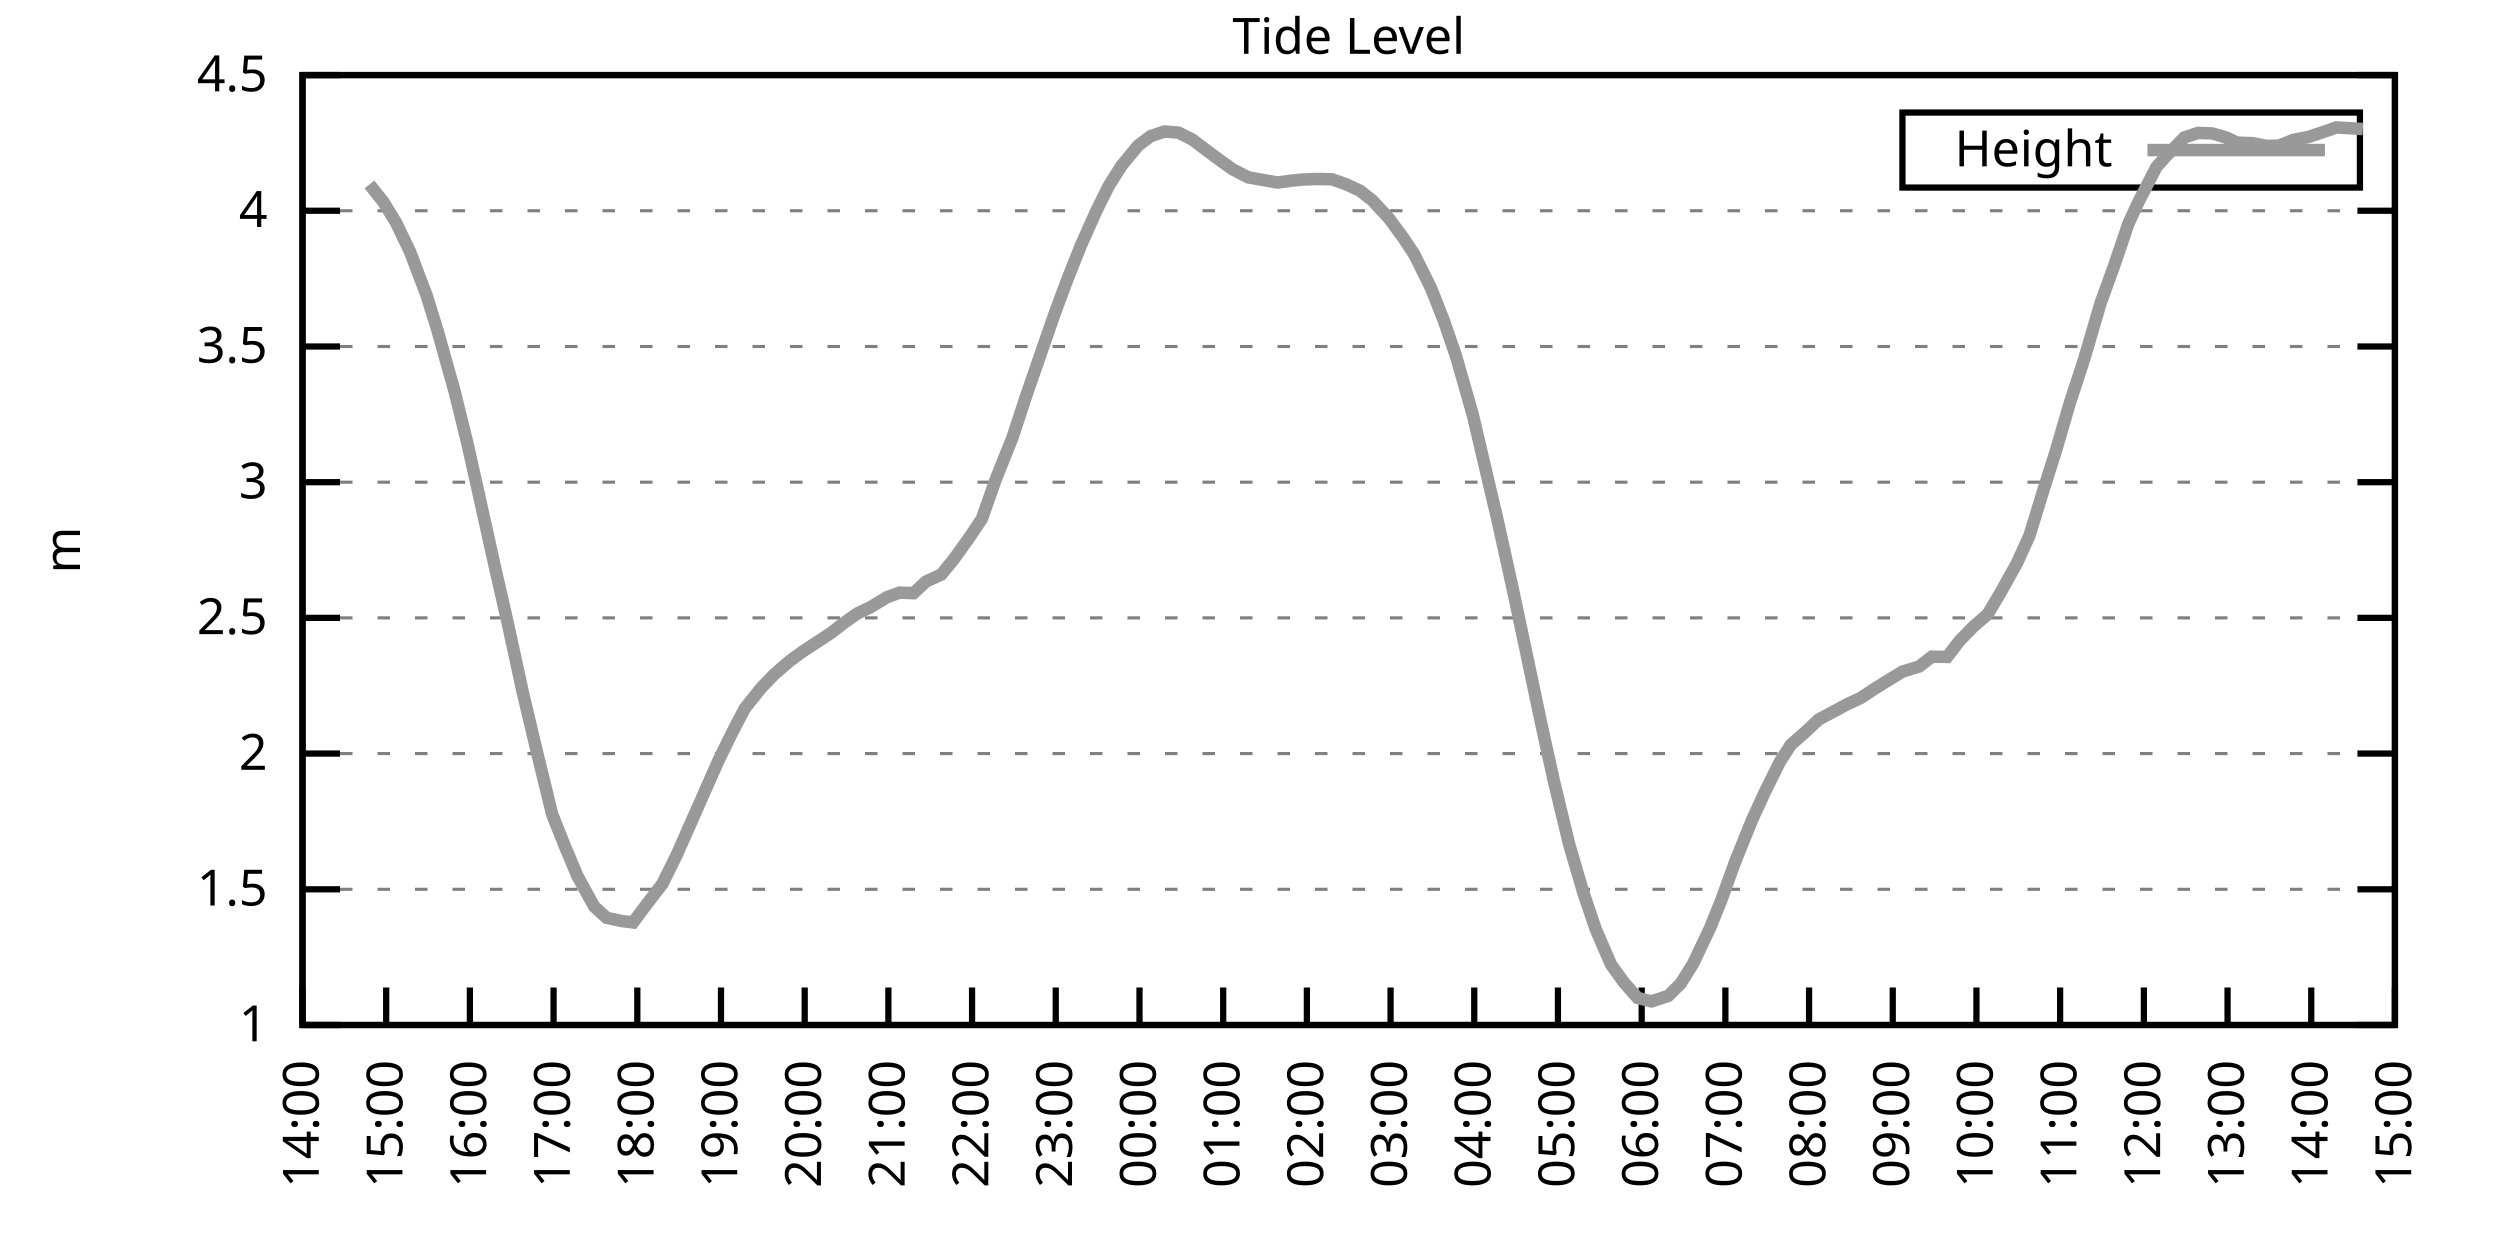
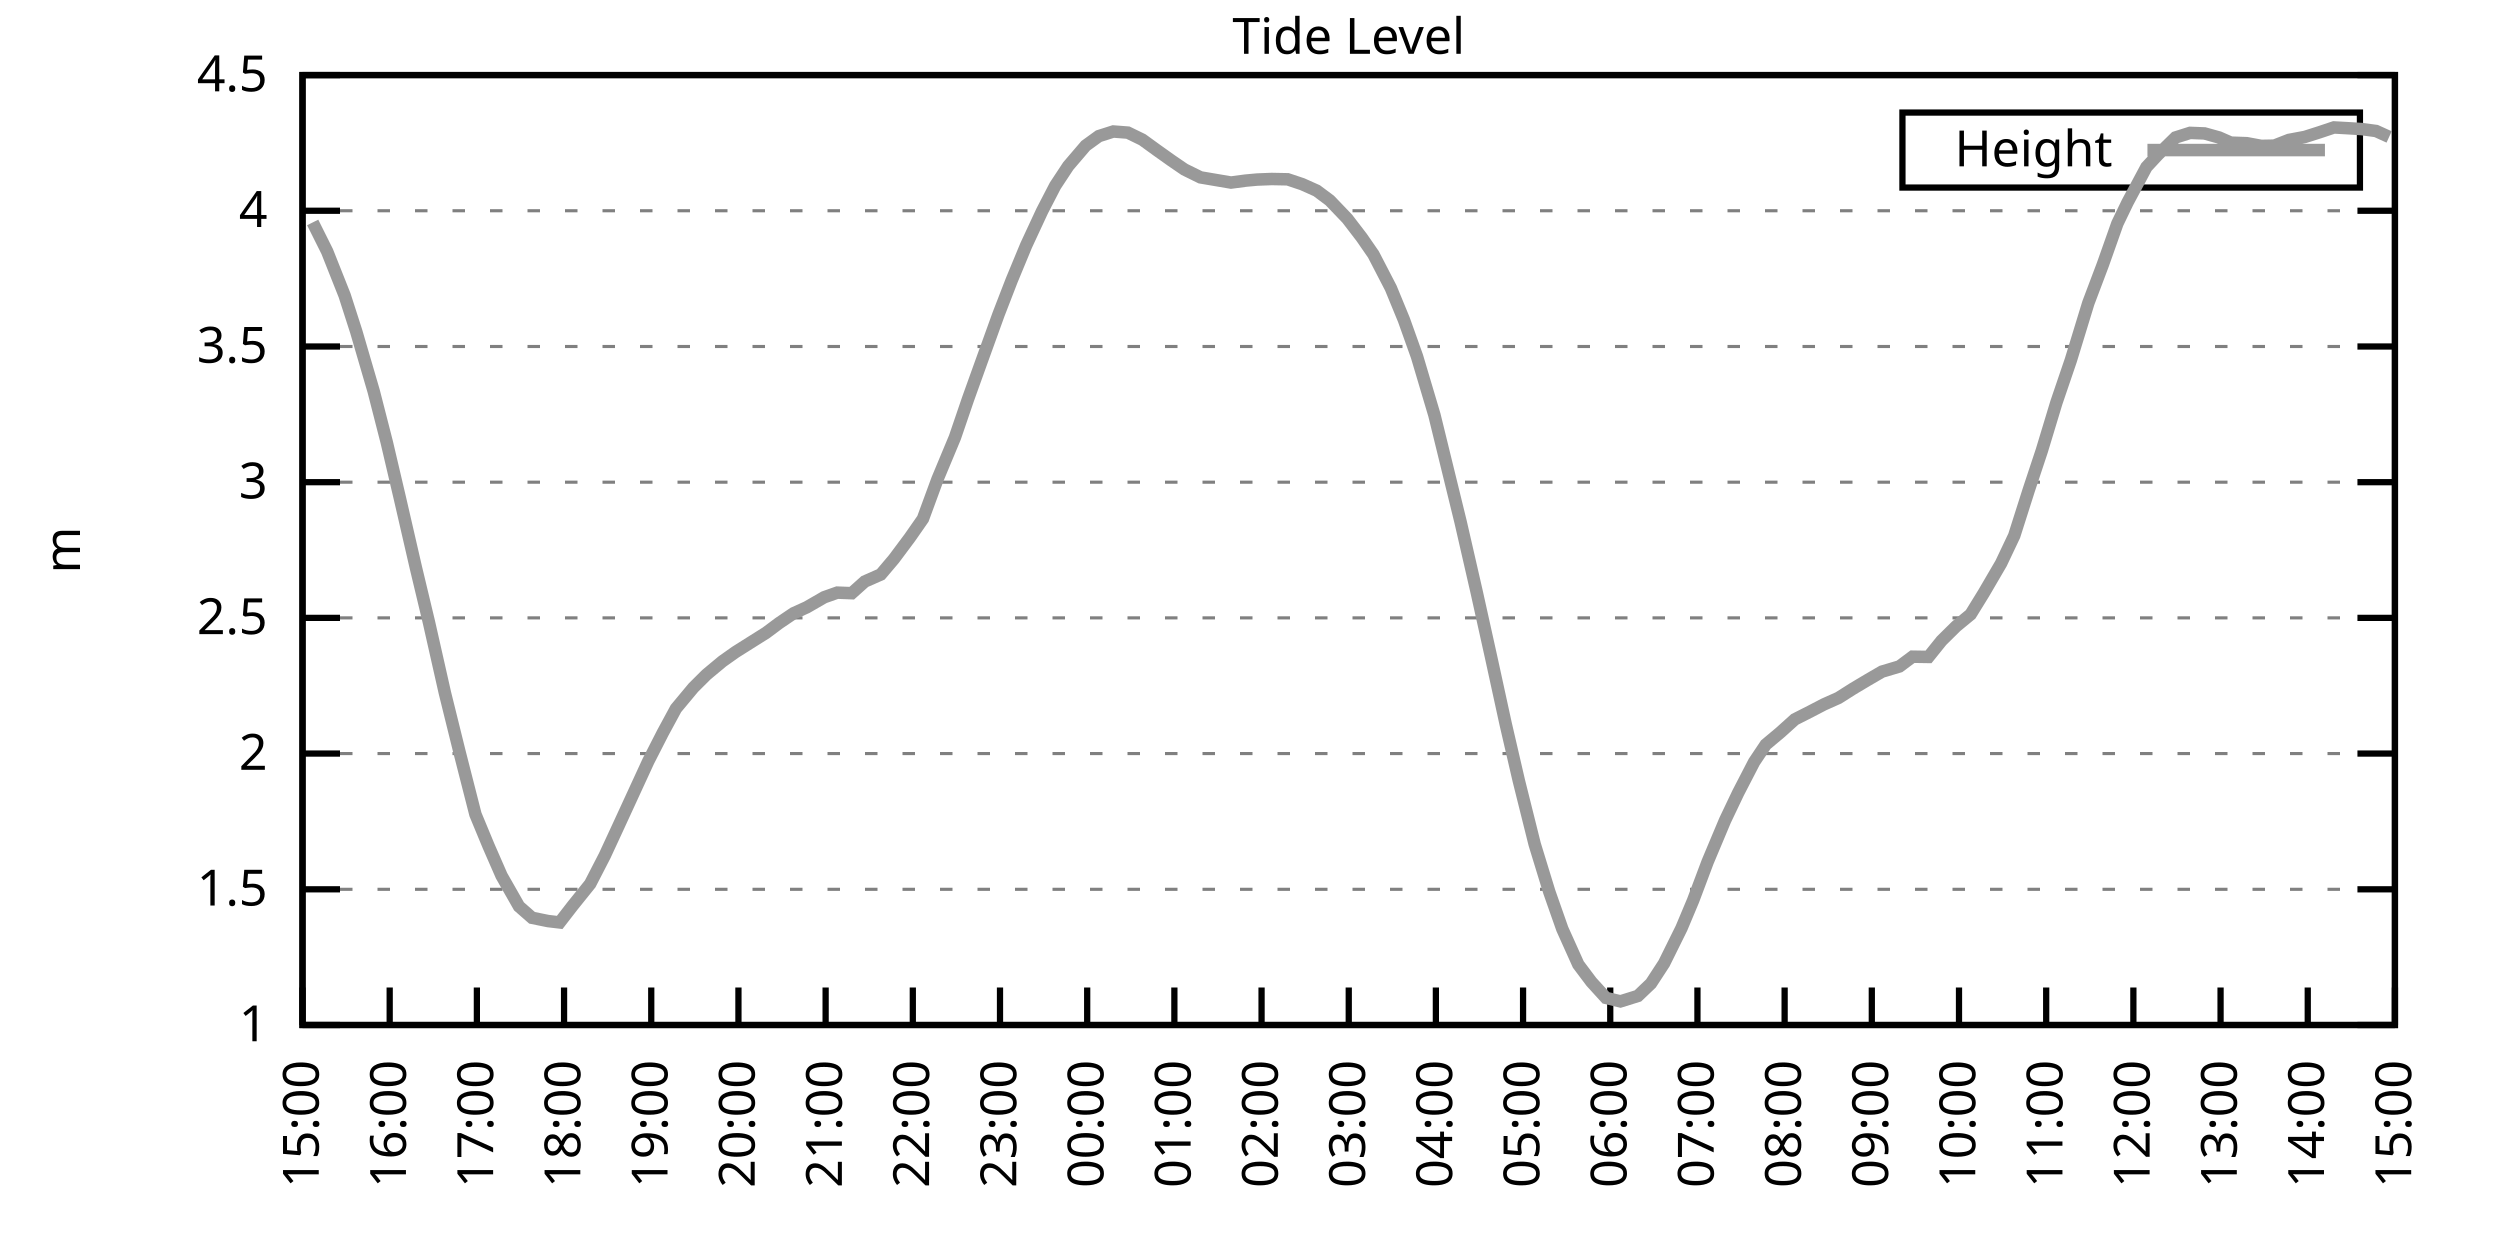
<svg xmlns="http://www.w3.org/2000/svg" xmlns:xlink="http://www.w3.org/1999/xlink" width="400" height="200" viewBox="0 0 400 200">
  <g id="gnuplot_canvas">
    <rect x="0" y="0" width="400" height="200" fill="none" />
    <defs>
      <circle id="gpDot" r="0.5" stroke-width="0.5" stroke="currentColor" />
      <path id="gpPt0" stroke-width="0.333" stroke="currentColor" d="M-1,0 h2 M0,-1 v2" />
      <path id="gpPt1" stroke-width="0.333" stroke="currentColor" d="M-1,-1 L1,1 M1,-1 L-1,1" />
      <path id="gpPt2" stroke-width="0.333" stroke="currentColor" d="M-1,0 L1,0 M0,-1 L0,1 M-1,-1 L1,1 M-1,1 L1,-1" />
      <rect id="gpPt3" stroke-width="0.333" stroke="currentColor" x="-1" y="-1" width="2" height="2" />
      <rect id="gpPt4" stroke-width="0.333" stroke="currentColor" fill="currentColor" x="-1" y="-1" width="2" height="2" />
      <circle id="gpPt5" stroke-width="0.333" stroke="currentColor" cx="0" cy="0" r="1" />
      <use xlink:href="#gpPt5" id="gpPt6" fill="currentColor" stroke="none" />
      <path id="gpPt7" stroke-width="0.333" stroke="currentColor" d="M0,-1.33 L-1.33,0.67 L1.33,0.67 z" />
      <use xlink:href="#gpPt7" id="gpPt8" fill="currentColor" stroke="none" />
      <use xlink:href="#gpPt7" id="gpPt9" stroke="currentColor" transform="rotate(180)" />
      <use xlink:href="#gpPt9" id="gpPt10" fill="currentColor" stroke="none" />
      <use xlink:href="#gpPt3" id="gpPt11" stroke="currentColor" transform="rotate(45)" />
      <use xlink:href="#gpPt11" id="gpPt12" fill="currentColor" stroke="none" />
      <path id="gpPt13" stroke-width="0.333" stroke="currentColor" d="M0,1.330 L1.265,0.411 L0.782,-1.067 L-0.782,-1.076 L-1.265,0.411 z" />
      <use xlink:href="#gpPt13" id="gpPt14" fill="currentColor" stroke="none" />
      <filter id="textbox" filterUnits="objectBoundingBox" x="0" y="0" height="1" width="1">
        <feFlood flood-color="white" flood-opacity="1" result="bgnd" />
        <feComposite in="SourceGraphic" in2="bgnd" operator="atop" />
      </filter>
      <filter id="greybox" filterUnits="objectBoundingBox" x="0" y="0" height="1" width="1">
        <feFlood flood-color="lightgrey" flood-opacity="1" result="grey" />
        <feComposite in="SourceGraphic" in2="grey" operator="atop" />
      </filter>
    </defs>
    <g fill="none" color="white" stroke="currentColor" stroke-width="1.00" stroke-linecap="butt" stroke-linejoin="miter">
</g>
    <g fill="none" color="black" stroke="currentColor" stroke-width="1.00" stroke-linecap="butt" stroke-linejoin="miter">
      <g stroke="none" shape-rendering="crispEdges">
        <polygon fill="rgb(255, 255, 255)" points="48.40,164.00 383.18,164.00 383.18,12.02 48.40,12.02 " />
      </g>
    </g>
    <g fill="none" color="black" stroke="currentColor" stroke-width="1.00" stroke-linecap="butt" stroke-linejoin="miter">
</g>
    <g fill="none" color="black" stroke="black" stroke-width="0.50" stroke-linecap="butt" stroke-linejoin="miter">
</g>
    <g fill="none" color="gray" stroke="currentColor" stroke-width="0.50" stroke-linecap="butt" stroke-linejoin="miter">
      <path stroke="gray" stroke-dasharray="2,4" class="gridline" d="M48.40,164.00 L383.19,164.00  " />
    </g>
    <g fill="none" color="gray" stroke="gray" stroke-width="1.00" stroke-linecap="butt" stroke-linejoin="miter">
</g>
    <g fill="none" color="black" stroke="currentColor" stroke-width="1.00" stroke-linecap="butt" stroke-linejoin="miter">
      <path stroke="black" d="M48.40,164.00 L54.40,164.00 M383.19,164.00 L377.19,164.00  " />
      <g transform="translate(42.80,166.60)" stroke="none" fill="black" font-family="Sans" font-size="8.00" text-anchor="end">
        <text>
          <tspan font-family="Sans"> 1</tspan>
        </text>
      </g>
    </g>
    <g fill="none" color="black" stroke="currentColor" stroke-width="1.00" stroke-linecap="butt" stroke-linejoin="miter">
</g>
    <g fill="none" color="black" stroke="black" stroke-width="0.50" stroke-linecap="butt" stroke-linejoin="miter">
</g>
    <g fill="none" color="gray" stroke="currentColor" stroke-width="0.50" stroke-linecap="butt" stroke-linejoin="miter">
      <path stroke="gray" stroke-dasharray="2,4" class="gridline" d="M48.40,142.29 L383.19,142.29  " />
    </g>
    <g fill="none" color="gray" stroke="gray" stroke-width="1.00" stroke-linecap="butt" stroke-linejoin="miter">
</g>
    <g fill="none" color="black" stroke="currentColor" stroke-width="1.00" stroke-linecap="butt" stroke-linejoin="miter">
      <path stroke="black" d="M48.40,142.29 L54.40,142.29 M383.19,142.29 L377.19,142.29  " />
      <g transform="translate(42.80,144.89)" stroke="none" fill="black" font-family="Sans" font-size="8.00" text-anchor="end">
        <text>
          <tspan font-family="Sans"> 1.5</tspan>
        </text>
      </g>
    </g>
    <g fill="none" color="black" stroke="currentColor" stroke-width="1.00" stroke-linecap="butt" stroke-linejoin="miter">
</g>
    <g fill="none" color="black" stroke="black" stroke-width="0.50" stroke-linecap="butt" stroke-linejoin="miter">
</g>
    <g fill="none" color="gray" stroke="currentColor" stroke-width="0.50" stroke-linecap="butt" stroke-linejoin="miter">
      <path stroke="gray" stroke-dasharray="2,4" class="gridline" d="M48.40,120.57 L383.19,120.57  " />
    </g>
    <g fill="none" color="gray" stroke="gray" stroke-width="1.00" stroke-linecap="butt" stroke-linejoin="miter">
</g>
    <g fill="none" color="black" stroke="currentColor" stroke-width="1.00" stroke-linecap="butt" stroke-linejoin="miter">
      <path stroke="black" d="M48.40,120.57 L54.40,120.57 M383.19,120.57 L377.19,120.57  " />
      <g transform="translate(42.80,123.17)" stroke="none" fill="black" font-family="Sans" font-size="8.00" text-anchor="end">
        <text>
          <tspan font-family="Sans"> 2</tspan>
        </text>
      </g>
    </g>
    <g fill="none" color="black" stroke="currentColor" stroke-width="1.00" stroke-linecap="butt" stroke-linejoin="miter">
</g>
    <g fill="none" color="black" stroke="black" stroke-width="0.50" stroke-linecap="butt" stroke-linejoin="miter">
</g>
    <g fill="none" color="gray" stroke="currentColor" stroke-width="0.50" stroke-linecap="butt" stroke-linejoin="miter">
      <path stroke="gray" stroke-dasharray="2,4" class="gridline" d="M48.40,98.86 L383.19,98.86  " />
    </g>
    <g fill="none" color="gray" stroke="gray" stroke-width="1.00" stroke-linecap="butt" stroke-linejoin="miter">
</g>
    <g fill="none" color="black" stroke="currentColor" stroke-width="1.00" stroke-linecap="butt" stroke-linejoin="miter">
      <path stroke="black" d="M48.40,98.86 L54.40,98.86 M383.19,98.86 L377.19,98.86  " />
      <g transform="translate(42.80,101.46)" stroke="none" fill="black" font-family="Sans" font-size="8.00" text-anchor="end">
        <text>
          <tspan font-family="Sans"> 2.5</tspan>
        </text>
      </g>
    </g>
    <g fill="none" color="black" stroke="currentColor" stroke-width="1.00" stroke-linecap="butt" stroke-linejoin="miter">
</g>
    <g fill="none" color="black" stroke="black" stroke-width="0.50" stroke-linecap="butt" stroke-linejoin="miter">
</g>
    <g fill="none" color="gray" stroke="currentColor" stroke-width="0.50" stroke-linecap="butt" stroke-linejoin="miter">
      <path stroke="gray" stroke-dasharray="2,4" class="gridline" d="M48.40,77.15 L383.19,77.15  " />
    </g>
    <g fill="none" color="gray" stroke="gray" stroke-width="1.00" stroke-linecap="butt" stroke-linejoin="miter">
</g>
    <g fill="none" color="black" stroke="currentColor" stroke-width="1.00" stroke-linecap="butt" stroke-linejoin="miter">
      <path stroke="black" d="M48.40,77.15 L54.40,77.15 M383.19,77.15 L377.19,77.15  " />
      <g transform="translate(42.80,79.75)" stroke="none" fill="black" font-family="Sans" font-size="8.00" text-anchor="end">
        <text>
          <tspan font-family="Sans"> 3</tspan>
        </text>
      </g>
    </g>
    <g fill="none" color="black" stroke="currentColor" stroke-width="1.00" stroke-linecap="butt" stroke-linejoin="miter">
</g>
    <g fill="none" color="black" stroke="black" stroke-width="0.50" stroke-linecap="butt" stroke-linejoin="miter">
</g>
    <g fill="none" color="gray" stroke="currentColor" stroke-width="0.50" stroke-linecap="butt" stroke-linejoin="miter">
      <path stroke="gray" stroke-dasharray="2,4" class="gridline" d="M48.40,55.44 L383.19,55.44  " />
    </g>
    <g fill="none" color="gray" stroke="gray" stroke-width="1.00" stroke-linecap="butt" stroke-linejoin="miter">
</g>
    <g fill="none" color="black" stroke="currentColor" stroke-width="1.00" stroke-linecap="butt" stroke-linejoin="miter">
      <path stroke="black" d="M48.40,55.44 L54.40,55.44 M383.19,55.44 L377.19,55.44  " />
      <g transform="translate(42.80,58.04)" stroke="none" fill="black" font-family="Sans" font-size="8.00" text-anchor="end">
        <text>
          <tspan font-family="Sans"> 3.5</tspan>
        </text>
      </g>
    </g>
    <g fill="none" color="black" stroke="currentColor" stroke-width="1.00" stroke-linecap="butt" stroke-linejoin="miter">
</g>
    <g fill="none" color="black" stroke="black" stroke-width="0.50" stroke-linecap="butt" stroke-linejoin="miter">
</g>
    <g fill="none" color="gray" stroke="currentColor" stroke-width="0.50" stroke-linecap="butt" stroke-linejoin="miter">
      <path stroke="gray" stroke-dasharray="2,4" class="gridline" d="M48.40,33.72 L383.19,33.72  " />
    </g>
    <g fill="none" color="gray" stroke="gray" stroke-width="1.00" stroke-linecap="butt" stroke-linejoin="miter">
</g>
    <g fill="none" color="black" stroke="currentColor" stroke-width="1.00" stroke-linecap="butt" stroke-linejoin="miter">
      <path stroke="black" d="M48.40,33.72 L54.40,33.72 M383.19,33.72 L377.19,33.72  " />
      <g transform="translate(42.80,36.32)" stroke="none" fill="black" font-family="Sans" font-size="8.00" text-anchor="end">
        <text>
          <tspan font-family="Sans"> 4</tspan>
        </text>
      </g>
    </g>
    <g fill="none" color="black" stroke="currentColor" stroke-width="1.00" stroke-linecap="butt" stroke-linejoin="miter">
</g>
    <g fill="none" color="black" stroke="black" stroke-width="0.50" stroke-linecap="butt" stroke-linejoin="miter">
</g>
    <g fill="none" color="gray" stroke="currentColor" stroke-width="0.50" stroke-linecap="butt" stroke-linejoin="miter">
      <path stroke="gray" stroke-dasharray="2,4" class="gridline" d="M48.40,12.01 L383.19,12.01  " />
    </g>
    <g fill="none" color="gray" stroke="gray" stroke-width="1.00" stroke-linecap="butt" stroke-linejoin="miter">
</g>
    <g fill="none" color="black" stroke="currentColor" stroke-width="1.00" stroke-linecap="butt" stroke-linejoin="miter">
      <path stroke="black" d="M48.40,12.01 L54.40,12.01 M383.19,12.01 L377.19,12.01  " />
      <g transform="translate(42.80,14.61)" stroke="none" fill="black" font-family="Sans" font-size="8.00" text-anchor="end">
        <text>
          <tspan font-family="Sans"> 4.5</tspan>
        </text>
      </g>
    </g>
    <g fill="none" color="black" stroke="currentColor" stroke-width="1.00" stroke-linecap="butt" stroke-linejoin="miter">
      <path stroke="black" d="M48.40,164.00 L48.40,158.00  " />
      <g transform="translate(51.00,169.60) rotate(270.00)" stroke="none" fill="black" font-family="Sans" font-size="8.00" text-anchor="end">
        <text>
-           <tspan font-family="Sans">14:00</tspan>
-         </text>
-       </g>
-     </g>
-     <g fill="none" color="black" stroke="currentColor" stroke-width="1.00" stroke-linecap="butt" stroke-linejoin="miter">
-       <path stroke="black" d="M61.79,164.00 L61.79,158.00  " />
-       <g transform="translate(64.39,169.60) rotate(270.00)" stroke="none" fill="black" font-family="Sans" font-size="8.00" text-anchor="end">
-         <text>
          <tspan font-family="Sans">15:00</tspan>
        </text>
      </g>
    </g>
    <g fill="none" color="black" stroke="currentColor" stroke-width="1.00" stroke-linecap="butt" stroke-linejoin="miter">
-       <path stroke="black" d="M75.18,164.00 L75.18,158.00  " />
-       <g transform="translate(77.78,169.60) rotate(270.00)" stroke="none" fill="black" font-family="Sans" font-size="8.00" text-anchor="end">
+       <path stroke="black" d="M62.35,164.00 L62.35,158.00  " />
+       <g transform="translate(64.95,169.60) rotate(270.00)" stroke="none" fill="black" font-family="Sans" font-size="8.00" text-anchor="end">
        <text>
          <tspan font-family="Sans">16:00</tspan>
        </text>
      </g>
    </g>
    <g fill="none" color="black" stroke="currentColor" stroke-width="1.00" stroke-linecap="butt" stroke-linejoin="miter">
-       <path stroke="black" d="M88.57,164.00 L88.57,158.00  " />
-       <g transform="translate(91.17,169.60) rotate(270.00)" stroke="none" fill="black" font-family="Sans" font-size="8.00" text-anchor="end">
+       <path stroke="black" d="M76.30,164.00 L76.30,158.00  " />
+       <g transform="translate(78.90,169.60) rotate(270.00)" stroke="none" fill="black" font-family="Sans" font-size="8.00" text-anchor="end">
        <text>
          <tspan font-family="Sans">17:00</tspan>
        </text>
      </g>
    </g>
    <g fill="none" color="black" stroke="currentColor" stroke-width="1.00" stroke-linecap="butt" stroke-linejoin="miter">
-       <path stroke="black" d="M101.97,164.00 L101.97,158.00  " />
-       <g transform="translate(104.57,169.60) rotate(270.00)" stroke="none" fill="black" font-family="Sans" font-size="8.00" text-anchor="end">
+       <path stroke="black" d="M90.25,164.00 L90.25,158.00  " />
+       <g transform="translate(92.85,169.60) rotate(270.00)" stroke="none" fill="black" font-family="Sans" font-size="8.00" text-anchor="end">
        <text>
          <tspan font-family="Sans">18:00</tspan>
        </text>
      </g>
    </g>
    <g fill="none" color="black" stroke="currentColor" stroke-width="1.00" stroke-linecap="butt" stroke-linejoin="miter">
-       <path stroke="black" d="M115.36,164.00 L115.36,158.00  " />
-       <g transform="translate(117.96,169.60) rotate(270.00)" stroke="none" fill="black" font-family="Sans" font-size="8.00" text-anchor="end">
+       <path stroke="black" d="M104.20,164.00 L104.20,158.00  " />
+       <g transform="translate(106.80,169.60) rotate(270.00)" stroke="none" fill="black" font-family="Sans" font-size="8.00" text-anchor="end">
        <text>
          <tspan font-family="Sans">19:00</tspan>
        </text>
      </g>
    </g>
    <g fill="none" color="black" stroke="currentColor" stroke-width="1.00" stroke-linecap="butt" stroke-linejoin="miter">
-       <path stroke="black" d="M128.75,164.00 L128.75,158.00  " />
-       <g transform="translate(131.35,169.60) rotate(270.00)" stroke="none" fill="black" font-family="Sans" font-size="8.00" text-anchor="end">
+       <path stroke="black" d="M118.15,164.00 L118.15,158.00  " />
+       <g transform="translate(120.75,169.60) rotate(270.00)" stroke="none" fill="black" font-family="Sans" font-size="8.00" text-anchor="end">
        <text>
          <tspan font-family="Sans">20:00</tspan>
        </text>
      </g>
    </g>
    <g fill="none" color="black" stroke="currentColor" stroke-width="1.00" stroke-linecap="butt" stroke-linejoin="miter">
-       <path stroke="black" d="M142.14,164.00 L142.14,158.00  " />
-       <g transform="translate(144.74,169.60) rotate(270.00)" stroke="none" fill="black" font-family="Sans" font-size="8.00" text-anchor="end">
+       <path stroke="black" d="M132.10,164.00 L132.10,158.00  " />
+       <g transform="translate(134.70,169.60) rotate(270.00)" stroke="none" fill="black" font-family="Sans" font-size="8.00" text-anchor="end">
        <text>
          <tspan font-family="Sans">21:00</tspan>
        </text>
      </g>
    </g>
    <g fill="none" color="black" stroke="currentColor" stroke-width="1.00" stroke-linecap="butt" stroke-linejoin="miter">
-       <path stroke="black" d="M155.53,164.00 L155.53,158.00  " />
-       <g transform="translate(158.13,169.60) rotate(270.00)" stroke="none" fill="black" font-family="Sans" font-size="8.00" text-anchor="end">
+       <path stroke="black" d="M146.05,164.00 L146.05,158.00  " />
+       <g transform="translate(148.65,169.60) rotate(270.00)" stroke="none" fill="black" font-family="Sans" font-size="8.00" text-anchor="end">
        <text>
          <tspan font-family="Sans">22:00</tspan>
        </text>
      </g>
    </g>
    <g fill="none" color="black" stroke="currentColor" stroke-width="1.00" stroke-linecap="butt" stroke-linejoin="miter">
-       <path stroke="black" d="M168.92,164.00 L168.92,158.00  " />
-       <g transform="translate(171.52,169.60) rotate(270.00)" stroke="none" fill="black" font-family="Sans" font-size="8.00" text-anchor="end">
+       <path stroke="black" d="M160.00,164.00 L160.00,158.00  " />
+       <g transform="translate(162.60,169.60) rotate(270.00)" stroke="none" fill="black" font-family="Sans" font-size="8.00" text-anchor="end">
        <text>
          <tspan font-family="Sans">23:00</tspan>
        </text>
      </g>
    </g>
    <g fill="none" color="black" stroke="currentColor" stroke-width="1.00" stroke-linecap="butt" stroke-linejoin="miter">
-       <path stroke="black" d="M182.32,164.00 L182.32,158.00  " />
-       <g transform="translate(184.92,169.60) rotate(270.00)" stroke="none" fill="black" font-family="Sans" font-size="8.00" text-anchor="end">
+       <path stroke="black" d="M173.95,164.00 L173.95,158.00  " />
+       <g transform="translate(176.55,169.60) rotate(270.00)" stroke="none" fill="black" font-family="Sans" font-size="8.00" text-anchor="end">
        <text>
          <tspan font-family="Sans">00:00</tspan>
        </text>
      </g>
    </g>
    <g fill="none" color="black" stroke="currentColor" stroke-width="1.00" stroke-linecap="butt" stroke-linejoin="miter">
-       <path stroke="black" d="M195.71,164.00 L195.71,158.00  " />
-       <g transform="translate(198.31,169.60) rotate(270.00)" stroke="none" fill="black" font-family="Sans" font-size="8.00" text-anchor="end">
+       <path stroke="black" d="M187.90,164.00 L187.90,158.00  " />
+       <g transform="translate(190.50,169.60) rotate(270.00)" stroke="none" fill="black" font-family="Sans" font-size="8.00" text-anchor="end">
        <text>
          <tspan font-family="Sans">01:00</tspan>
        </text>
      </g>
    </g>
    <g fill="none" color="black" stroke="currentColor" stroke-width="1.00" stroke-linecap="butt" stroke-linejoin="miter">
-       <path stroke="black" d="M209.10,164.00 L209.10,158.00  " />
-       <g transform="translate(211.70,169.60) rotate(270.00)" stroke="none" fill="black" font-family="Sans" font-size="8.00" text-anchor="end">
+       <path stroke="black" d="M201.85,164.00 L201.85,158.00  " />
+       <g transform="translate(204.45,169.60) rotate(270.00)" stroke="none" fill="black" font-family="Sans" font-size="8.00" text-anchor="end">
        <text>
          <tspan font-family="Sans">02:00</tspan>
        </text>
      </g>
    </g>
    <g fill="none" color="black" stroke="currentColor" stroke-width="1.00" stroke-linecap="butt" stroke-linejoin="miter">
-       <path stroke="black" d="M222.49,164.00 L222.49,158.00  " />
-       <g transform="translate(225.09,169.60) rotate(270.00)" stroke="none" fill="black" font-family="Sans" font-size="8.00" text-anchor="end">
+       <path stroke="black" d="M215.80,164.00 L215.80,158.00  " />
+       <g transform="translate(218.40,169.60) rotate(270.00)" stroke="none" fill="black" font-family="Sans" font-size="8.00" text-anchor="end">
        <text>
          <tspan font-family="Sans">03:00</tspan>
        </text>
      </g>
    </g>
    <g fill="none" color="black" stroke="currentColor" stroke-width="1.00" stroke-linecap="butt" stroke-linejoin="miter">
-       <path stroke="black" d="M235.88,164.00 L235.88,158.00  " />
-       <g transform="translate(238.48,169.60) rotate(270.00)" stroke="none" fill="black" font-family="Sans" font-size="8.00" text-anchor="end">
+       <path stroke="black" d="M229.74,164.00 L229.74,158.00  " />
+       <g transform="translate(232.34,169.60) rotate(270.00)" stroke="none" fill="black" font-family="Sans" font-size="8.00" text-anchor="end">
        <text>
          <tspan font-family="Sans">04:00</tspan>
        </text>
      </g>
    </g>
    <g fill="none" color="black" stroke="currentColor" stroke-width="1.00" stroke-linecap="butt" stroke-linejoin="miter">
-       <path stroke="black" d="M249.27,164.00 L249.27,158.00  " />
-       <g transform="translate(251.87,169.60) rotate(270.00)" stroke="none" fill="black" font-family="Sans" font-size="8.00" text-anchor="end">
+       <path stroke="black" d="M243.69,164.00 L243.69,158.00  " />
+       <g transform="translate(246.29,169.60) rotate(270.00)" stroke="none" fill="black" font-family="Sans" font-size="8.00" text-anchor="end">
        <text>
          <tspan font-family="Sans">05:00</tspan>
        </text>
      </g>
    </g>
    <g fill="none" color="black" stroke="currentColor" stroke-width="1.00" stroke-linecap="butt" stroke-linejoin="miter">
-       <path stroke="black" d="M262.67,164.00 L262.67,158.00  " />
-       <g transform="translate(265.27,169.60) rotate(270.00)" stroke="none" fill="black" font-family="Sans" font-size="8.00" text-anchor="end">
+       <path stroke="black" d="M257.64,164.00 L257.64,158.00  " />
+       <g transform="translate(260.24,169.60) rotate(270.00)" stroke="none" fill="black" font-family="Sans" font-size="8.00" text-anchor="end">
        <text>
          <tspan font-family="Sans">06:00</tspan>
        </text>
      </g>
    </g>
    <g fill="none" color="black" stroke="currentColor" stroke-width="1.00" stroke-linecap="butt" stroke-linejoin="miter">
-       <path stroke="black" d="M276.06,164.00 L276.06,158.00  " />
-       <g transform="translate(278.66,169.60) rotate(270.00)" stroke="none" fill="black" font-family="Sans" font-size="8.00" text-anchor="end">
+       <path stroke="black" d="M271.59,164.00 L271.59,158.00  " />
+       <g transform="translate(274.19,169.60) rotate(270.00)" stroke="none" fill="black" font-family="Sans" font-size="8.00" text-anchor="end">
        <text>
          <tspan font-family="Sans">07:00</tspan>
        </text>
      </g>
    </g>
    <g fill="none" color="black" stroke="currentColor" stroke-width="1.00" stroke-linecap="butt" stroke-linejoin="miter">
-       <path stroke="black" d="M289.45,164.00 L289.45,158.00  " />
-       <g transform="translate(292.05,169.60) rotate(270.00)" stroke="none" fill="black" font-family="Sans" font-size="8.00" text-anchor="end">
+       <path stroke="black" d="M285.54,164.00 L285.54,158.00  " />
+       <g transform="translate(288.14,169.60) rotate(270.00)" stroke="none" fill="black" font-family="Sans" font-size="8.00" text-anchor="end">
        <text>
          <tspan font-family="Sans">08:00</tspan>
        </text>
      </g>
    </g>
    <g fill="none" color="black" stroke="currentColor" stroke-width="1.00" stroke-linecap="butt" stroke-linejoin="miter">
-       <path stroke="black" d="M302.84,164.00 L302.84,158.00  " />
-       <g transform="translate(305.44,169.60) rotate(270.00)" stroke="none" fill="black" font-family="Sans" font-size="8.00" text-anchor="end">
+       <path stroke="black" d="M299.49,164.00 L299.49,158.00  " />
+       <g transform="translate(302.09,169.60) rotate(270.00)" stroke="none" fill="black" font-family="Sans" font-size="8.00" text-anchor="end">
        <text>
          <tspan font-family="Sans">09:00</tspan>
        </text>
      </g>
    </g>
    <g fill="none" color="black" stroke="currentColor" stroke-width="1.00" stroke-linecap="butt" stroke-linejoin="miter">
-       <path stroke="black" d="M316.23,164.00 L316.23,158.00  " />
-       <g transform="translate(318.83,169.60) rotate(270.00)" stroke="none" fill="black" font-family="Sans" font-size="8.00" text-anchor="end">
+       <path stroke="black" d="M313.44,164.00 L313.44,158.00  " />
+       <g transform="translate(316.04,169.60) rotate(270.00)" stroke="none" fill="black" font-family="Sans" font-size="8.00" text-anchor="end">
        <text>
          <tspan font-family="Sans">10:00</tspan>
        </text>
      </g>
    </g>
    <g fill="none" color="black" stroke="currentColor" stroke-width="1.00" stroke-linecap="butt" stroke-linejoin="miter">
-       <path stroke="black" d="M329.62,164.00 L329.62,158.00  " />
-       <g transform="translate(332.22,169.60) rotate(270.00)" stroke="none" fill="black" font-family="Sans" font-size="8.00" text-anchor="end">
+       <path stroke="black" d="M327.39,164.00 L327.39,158.00  " />
+       <g transform="translate(329.99,169.60) rotate(270.00)" stroke="none" fill="black" font-family="Sans" font-size="8.00" text-anchor="end">
        <text>
          <tspan font-family="Sans">11:00</tspan>
        </text>
      </g>
    </g>
    <g fill="none" color="black" stroke="currentColor" stroke-width="1.00" stroke-linecap="butt" stroke-linejoin="miter">
-       <path stroke="black" d="M343.02,164.00 L343.02,158.00  " />
-       <g transform="translate(345.62,169.60) rotate(270.00)" stroke="none" fill="black" font-family="Sans" font-size="8.00" text-anchor="end">
+       <path stroke="black" d="M341.34,164.00 L341.34,158.00  " />
+       <g transform="translate(343.94,169.60) rotate(270.00)" stroke="none" fill="black" font-family="Sans" font-size="8.00" text-anchor="end">
        <text>
          <tspan font-family="Sans">12:00</tspan>
        </text>
      </g>
    </g>
    <g fill="none" color="black" stroke="currentColor" stroke-width="1.00" stroke-linecap="butt" stroke-linejoin="miter">
-       <path stroke="black" d="M356.41,164.00 L356.41,158.00  " />
-       <g transform="translate(359.01,169.60) rotate(270.00)" stroke="none" fill="black" font-family="Sans" font-size="8.00" text-anchor="end">
+       <path stroke="black" d="M355.29,164.00 L355.29,158.00  " />
+       <g transform="translate(357.89,169.60) rotate(270.00)" stroke="none" fill="black" font-family="Sans" font-size="8.00" text-anchor="end">
        <text>
          <tspan font-family="Sans">13:00</tspan>
        </text>
      </g>
    </g>
    <g fill="none" color="black" stroke="currentColor" stroke-width="1.00" stroke-linecap="butt" stroke-linejoin="miter">
-       <path stroke="black" d="M369.80,164.00 L369.80,158.00  " />
-       <g transform="translate(372.40,169.60) rotate(270.00)" stroke="none" fill="black" font-family="Sans" font-size="8.00" text-anchor="end">
+       <path stroke="black" d="M369.24,164.00 L369.24,158.00  " />
+       <g transform="translate(371.84,169.60) rotate(270.00)" stroke="none" fill="black" font-family="Sans" font-size="8.00" text-anchor="end">
        <text>
          <tspan font-family="Sans">14:00</tspan>
        </text>
      </g>
    </g>
    <g fill="none" color="black" stroke="currentColor" stroke-width="1.00" stroke-linecap="butt" stroke-linejoin="miter">
      <path stroke="black" d="M383.19,164.00 L383.19,158.00  " />
      <g transform="translate(385.79,169.60) rotate(270.00)" stroke="none" fill="black" font-family="Sans" font-size="8.00" text-anchor="end">
        <text>
          <tspan font-family="Sans">15:00</tspan>
        </text>
      </g>
    </g>
    <g fill="none" color="black" stroke="currentColor" stroke-width="1.00" stroke-linecap="butt" stroke-linejoin="miter">
</g>
    <g fill="none" color="black" stroke="currentColor" stroke-width="1.00" stroke-linecap="butt" stroke-linejoin="miter">
      <path stroke="black" d="M48.40,12.01 L48.40,164.00 L383.19,164.00 L383.19,12.01 L48.40,12.01 Z  " />
    </g>
    <g fill="none" color="black" stroke="currentColor" stroke-width="1.00" stroke-linecap="butt" stroke-linejoin="miter">
</g>
    <g fill="none" color="black" stroke="currentColor" stroke-width="1.00" stroke-linecap="butt" stroke-linejoin="miter">
      <path stroke="black" d="M304.39,30.01 L304.39,18.01 L377.59,18.01 L377.59,30.01 L304.39,30.01 Z  " />
    </g>
    <g id="Tide_level_plot_1">
      <g fill="none" color="white" stroke="black" stroke-width="2.00" stroke-linecap="butt" stroke-linejoin="miter">
</g>
      <g fill="none" color="black" stroke="currentColor" stroke-width="2.00" stroke-linecap="butt" stroke-linejoin="miter">
        <g transform="translate(337.99,26.61)" stroke="none" fill="black" font-family="Sans" font-size="8.00" text-anchor="end">
          <text>
            <tspan font-family="Sans">Height</tspan>
          </text>
        </g>
      </g>
      <g fill="none" color="black" stroke="currentColor" stroke-width="2.00" stroke-linecap="butt" stroke-linejoin="miter">
-         <path stroke="rgb(153, 153, 153)" d="M343.59,24.01 L371.99,24.01 M59.11,29.51 L61.35,32.33 L63.35,35.59 L65.59,40.24 L68.26,47.27 L70.05,53.05   L72.73,62.60 L74.74,70.76 L76.75,79.71 L79.20,90.78 L81.21,99.56 L83.66,110.85 L85.90,120.27 L88.35,130.30   L90.36,135.34 L92.37,140.12 L95.05,145.02 L97.06,146.85 L99.51,147.37 L101.30,147.59 L103.31,144.89 L105.98,141.42   L108.22,136.90 L110.22,132.39 L112.68,126.83 L114.91,121.79 L117.14,117.23 L119.15,113.37 L121.83,110.02 L123.84,107.94   L126.29,105.81 L128.30,104.33 L130.54,102.86 L132.99,101.25 L135.00,99.69 L137.23,98.12 L139.24,97.17 L141.92,95.56   L143.93,94.82 L146.16,94.91 L148.17,93.04 L150.62,91.91 L152.63,89.44 L155.09,86.01 L157.10,83.01 L159.33,76.67   L162.01,69.98 L164.01,63.86 L166.02,58.04 L168.70,50.31 L170.71,44.88 L172.94,39.28 L175.40,33.77 L177.41,29.73   L179.41,26.56 L182.09,23.30 L184.10,21.78 L186.33,21.04 L188.57,21.22 L190.80,22.35 L193.03,24.04 L195.26,25.69   L197.27,27.12 L199.73,28.38 L204.41,29.21 L206.64,28.90 L208.43,28.73 L210.66,28.64 L213.12,28.69 L215.35,29.47   L217.58,30.51 L219.59,32.07 L222.27,34.98 L224.50,38.02 L226.29,40.71 L228.96,46.10 L230.97,51.18 L232.98,57.04   L235.66,66.42 L239.68,83.53 L242.13,94.65 L244.36,105.16 L246.60,115.80 L248.60,124.87 L251.06,135.08 L253.29,142.68   L255.30,148.63 L257.76,154.32 L259.76,157.10 L262.00,159.66 L264.23,160.22 L266.91,159.35 L268.92,157.36 L270.92,154.14   L273.60,148.50 L275.39,144.07 L277.62,137.90 L280.30,131.26 L282.31,126.87 L284.76,121.92 L286.55,119.14 L288.78,117.19   L291.01,115.10 L293.47,113.80 L295.48,112.71 L297.71,111.67 L299.94,110.20 L302.17,108.81 L304.40,107.46 L307.08,106.63   L309.09,105.07 L311.54,105.11 L313.55,102.51 L315.79,100.21 L318.02,98.30 L320.03,94.91 L322.70,90.13 L324.71,85.70   L326.95,78.41 L328.95,72.11 L331.19,64.42 L333.42,57.61 L336.10,48.49 L338.33,42.32 L340.56,35.76 L342.12,32.38   L345.02,26.73 L346.81,24.73 L349.49,22.00 L351.72,21.26 L353.95,21.35 L356.18,22.00 L357.97,22.82 L360.42,22.91   L362.66,23.34 L364.66,23.30 L366.90,22.39 L369.35,21.91 L371.58,21.17 L373.82,20.39 L376.05,20.52 L378.06,20.65    " />
+         <path stroke="rgb(153, 153, 153)" d="M343.59,24.01 L371.99,24.01 M50.03,35.59 L52.35,40.24 L55.14,47.27 L57.00,53.05 L59.79,62.60 L61.88,70.76   L63.98,79.71 L66.53,90.78 L68.63,99.56 L71.18,110.85 L73.51,120.27 L76.07,130.30 L78.16,135.34 L80.25,140.12   L83.04,145.02 L85.13,146.85 L87.69,147.37 L89.55,147.59 L91.64,144.89 L94.43,141.42 L96.76,136.90 L98.85,132.39   L101.41,126.83 L103.73,121.79 L106.06,117.23 L108.15,113.37 L110.94,110.02 L113.03,107.94 L115.59,105.81 L117.68,104.33   L120.01,102.86 L122.57,101.25 L124.66,99.69 L126.98,98.12 L129.08,97.17 L131.87,95.56 L133.96,94.82 L136.28,94.91   L138.37,93.04 L140.93,91.91 L143.02,89.44 L145.58,86.01 L147.67,83.01 L150.00,76.67 L152.79,69.98 L154.88,63.86   L156.97,58.04 L159.76,50.31 L161.86,44.88 L164.18,39.28 L166.74,33.77 L168.83,29.73 L170.92,26.56 L173.71,23.30   L175.81,21.78 L178.13,21.04 L180.46,21.22 L182.78,22.35 L185.11,24.04 L187.43,25.69 L189.52,27.12 L192.08,28.38   L196.96,29.21 L199.29,28.90 L201.15,28.73 L203.47,28.64 L206.03,28.69 L208.36,29.47 L210.68,30.51 L212.77,32.07   L215.56,34.98 L217.89,38.02 L219.75,40.71 L222.54,46.10 L224.63,51.18 L226.72,57.04 L229.51,66.42 L233.70,83.53   L236.25,94.65 L238.58,105.16 L240.90,115.80 L243.00,124.87 L245.55,135.08 L247.88,142.68 L249.97,148.63 L252.53,154.32   L254.62,157.10 L256.95,159.66 L259.27,160.22 L262.06,159.35 L264.15,157.36 L266.25,154.14 L269.04,148.50 L270.90,144.07   L273.22,137.90 L276.01,131.26 L278.10,126.87 L280.66,121.92 L282.52,119.14 L284.85,117.19 L287.17,115.10 L289.73,113.80   L291.82,112.71 L294.15,111.67 L296.47,110.20 L298.80,108.81 L301.12,107.46 L303.91,106.63 L306.00,105.07 L308.56,105.11   L310.65,102.51 L312.98,100.21 L315.30,98.30 L317.39,94.91 L320.18,90.13 L322.28,85.70 L324.60,78.41 L326.69,72.11   L329.02,64.42 L331.34,57.61 L334.13,48.49 L336.46,42.32 L338.78,35.76 L340.41,32.38 L343.43,26.73 L345.29,24.73   L348.08,22.00 L350.41,21.26 L352.73,21.35 L355.06,22.00 L356.92,22.82 L359.48,22.91 L361.80,23.34 L363.89,23.30   L366.22,22.39 L368.78,21.91 L371.10,21.17 L373.43,20.39 L375.75,20.52 L377.84,20.65 L380.17,20.96 L382.26,21.91    " />
      </g>
    </g>
    <g fill="none" color="black" stroke="currentColor" stroke-width="2.00" stroke-linecap="butt" stroke-linejoin="miter">
</g>
    <g fill="none" color="black" stroke="black" stroke-width="1.00" stroke-linecap="butt" stroke-linejoin="miter">
</g>
    <g fill="none" color="black" stroke="currentColor" stroke-width="1.00" stroke-linecap="butt" stroke-linejoin="miter">
      <path stroke="black" d="M48.40,12.01 L48.40,164.00 L383.19,164.00 L383.19,12.01 L48.40,12.01 Z  " />
      <g transform="translate(12.80,88.01) rotate(270.00)" stroke="none" fill="black" font-family="Sans" font-size="8.00" text-anchor="middle">
        <text>
          <tspan font-family="Sans">m</tspan>
        </text>
      </g>
    </g>
    <g fill="none" color="black" stroke="currentColor" stroke-width="1.00" stroke-linecap="butt" stroke-linejoin="miter">
</g>
    <g fill="none" color="black" stroke="currentColor" stroke-width="1.00" stroke-linecap="butt" stroke-linejoin="miter">
      <g transform="translate(215.79,8.61)" stroke="none" fill="black" font-family="Sans" font-size="8.00" text-anchor="middle">
        <text>
          <tspan font-family="Sans">Tide Level</tspan>
        </text>
      </g>
    </g>
    <g fill="none" color="black" stroke="currentColor" stroke-width="1.00" stroke-linecap="butt" stroke-linejoin="miter">
</g>
  </g>
</svg>
